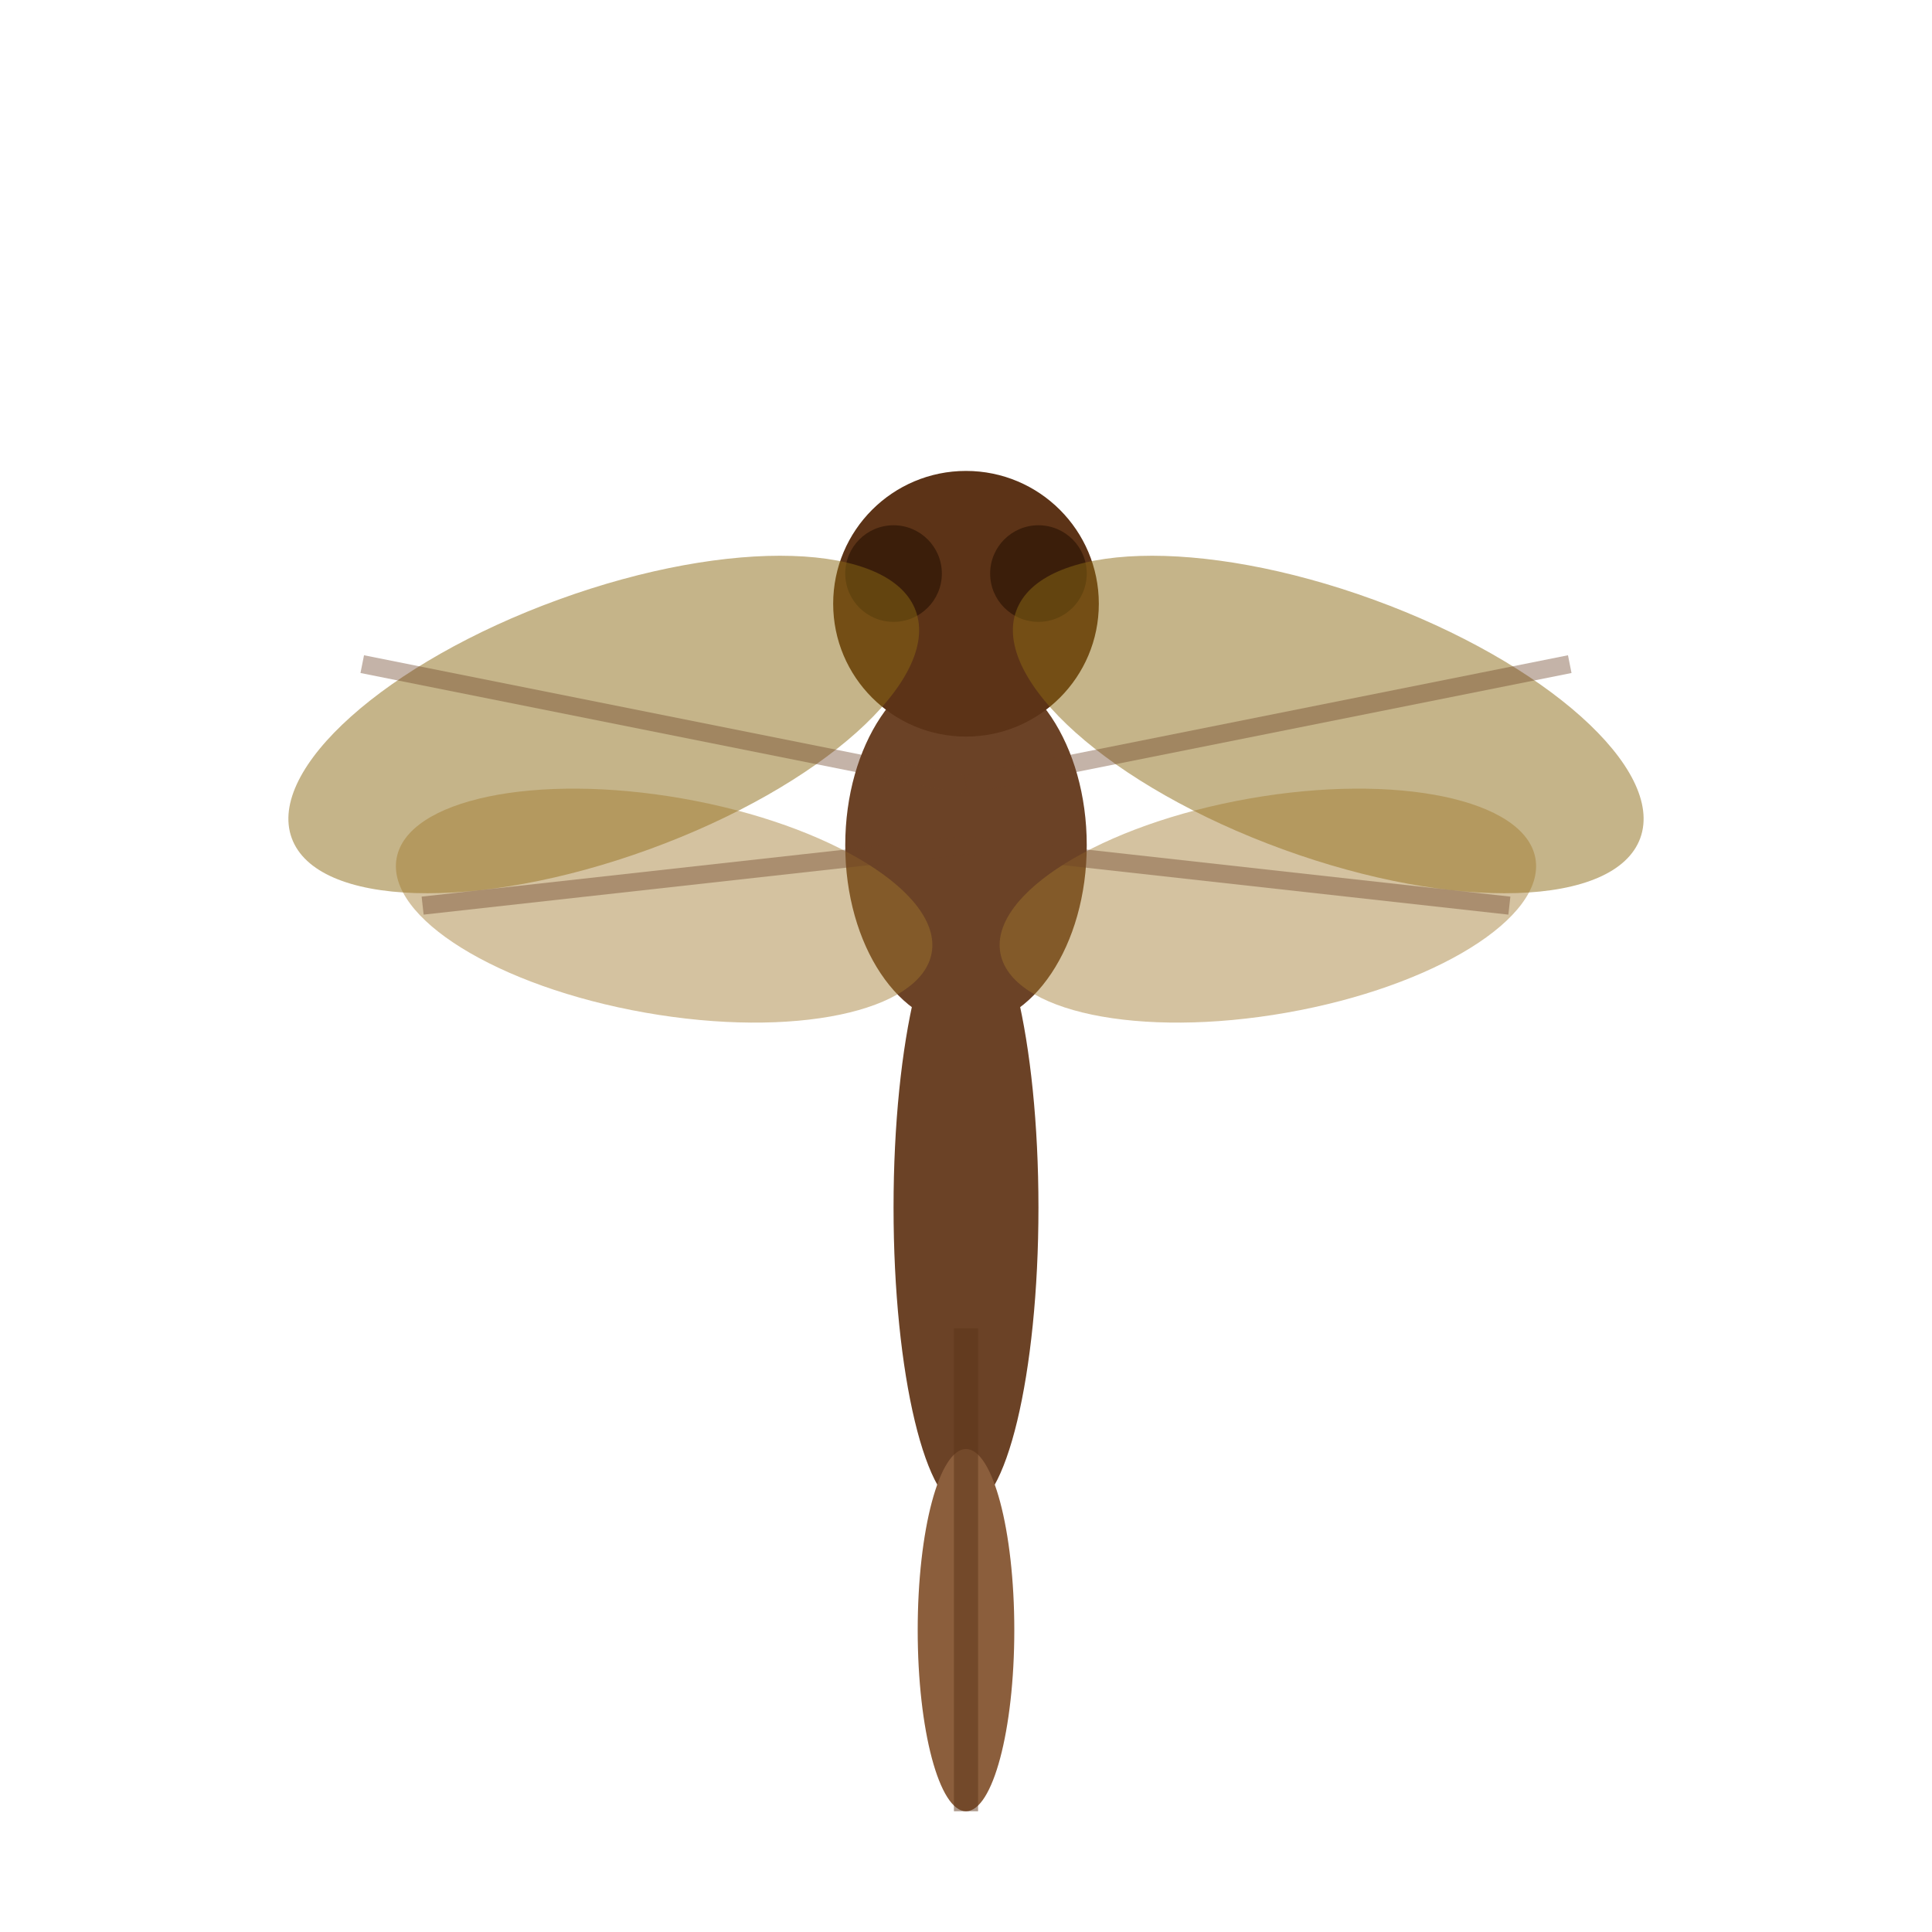
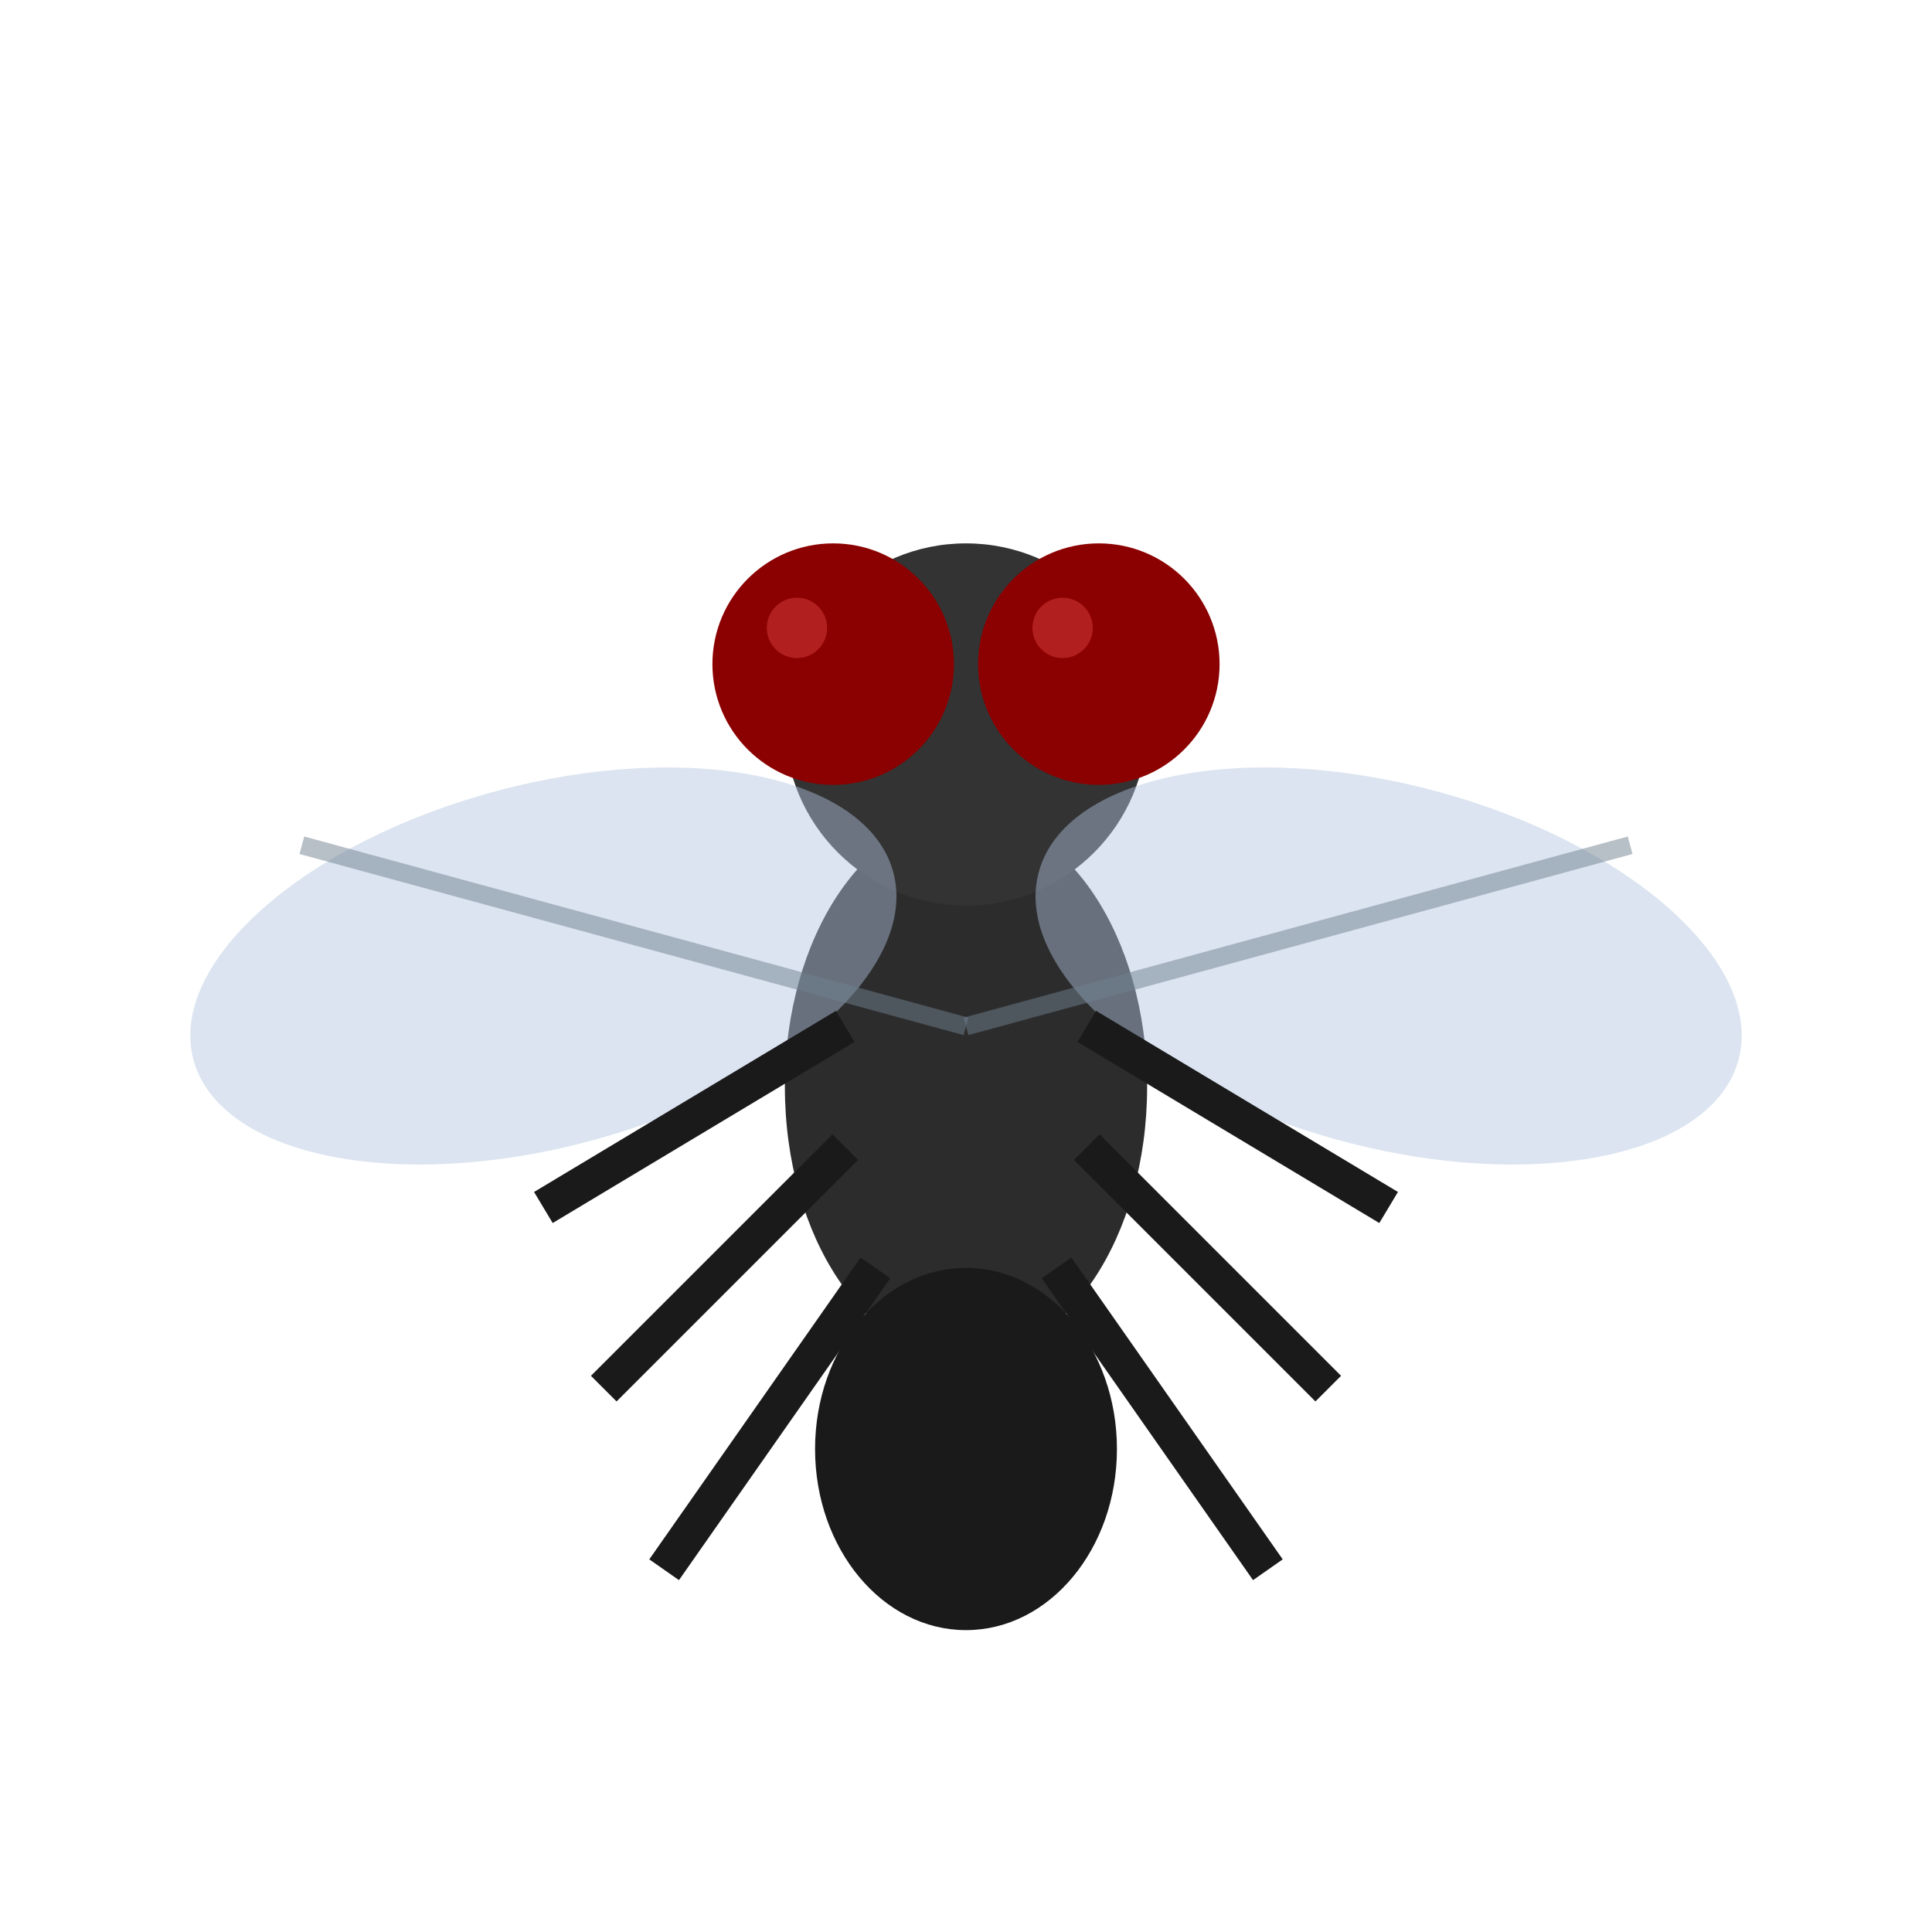
<svg xmlns="http://www.w3.org/2000/svg" viewBox="0 0 32 32" width="32" height="32">
  <rect width="32" height="32" fill="white" />
-   <ellipse cx="16" cy="14" rx="2" ry="3" fill="#6B4226" />
-   <ellipse cx="16" cy="20" rx="1.2" ry="5" fill="#6B4226" />
-   <ellipse cx="16" cy="27" rx="0.8" ry="3" fill="#8B5E3C" />
-   <circle cx="16" cy="10" r="2.2" fill="#5C3317" />
-   <circle cx="14.8" cy="9.5" r="0.8" fill="#3B1E0A" />
-   <circle cx="17.2" cy="9.5" r="0.8" fill="#3B1E0A" />
-   <ellipse cx="10" cy="12" rx="5.5" ry="2.2" fill="#8B6914" opacity="0.5" transform="rotate(-20 10 12)" />
-   <ellipse cx="22" cy="12" rx="5.5" ry="2.2" fill="#8B6914" opacity="0.5" transform="rotate(20 22 12)" />
-   <ellipse cx="11" cy="15" rx="4.5" ry="1.8" fill="#A0782C" opacity="0.45" transform="rotate(10 11 15)" />
-   <ellipse cx="21" cy="15" rx="4.5" ry="1.8" fill="#A0782C" opacity="0.45" transform="rotate(-10 21 15)" />
-   <line x1="16" y1="13" x2="6" y2="11" stroke="#6B4226" stroke-width="0.3" opacity="0.4" />
-   <line x1="16" y1="13" x2="26" y2="11" stroke="#6B4226" stroke-width="0.3" opacity="0.4" />
-   <line x1="16" y1="14" x2="7" y2="15" stroke="#6B4226" stroke-width="0.3" opacity="0.4" />
-   <line x1="16" y1="14" x2="25" y2="15" stroke="#6B4226" stroke-width="0.3" opacity="0.4" />
-   <line x1="16" y1="22" x2="16" y2="30" stroke="#5C3317" stroke-width="0.4" opacity="0.5" />
+   <ellipse cx="16" cy="18" rx="3" ry="4.5" fill="#2C2C2C" />
+   <ellipse cx="16" cy="24" rx="2.5" ry="3" fill="#1A1A1A" />
+   <circle cx="16" cy="12" r="3" fill="#333" />
+   <circle cx="13.8" cy="11" r="2" fill="#8B0000" />
+   <circle cx="18.2" cy="11" r="2" fill="#8B0000" />
+   <circle cx="13.2" cy="10.4" r="0.5" fill="#CC3333" opacity="0.6" />
+   <circle cx="17.6" cy="10.4" r="0.5" fill="#CC3333" opacity="0.6" />
+   <ellipse cx="9" cy="16" rx="6" ry="3" fill="#B0C4DE" opacity="0.45" transform="rotate(-15 9 16)" />
+   <ellipse cx="23" cy="16" rx="6" ry="3" fill="#B0C4DE" opacity="0.45" transform="rotate(15 23 16)" />
+   <line x1="16" y1="17" x2="5" y2="14" stroke="#708090" stroke-width="0.3" opacity="0.5" />
+   <line x1="16" y1="17" x2="27" y2="14" stroke="#708090" stroke-width="0.3" opacity="0.5" />
+   <line x1="14" y1="19" x2="10" y2="23" stroke="#1A1A1A" stroke-width="0.6" />
+   <line x1="18" y1="19" x2="22" y2="23" stroke="#1A1A1A" stroke-width="0.6" />
+   <line x1="14" y1="17" x2="9" y2="20" stroke="#1A1A1A" stroke-width="0.6" />
+   <line x1="18" y1="17" x2="23" y2="20" stroke="#1A1A1A" stroke-width="0.6" />
+   <line x1="14.5" y1="21" x2="11" y2="26" stroke="#1A1A1A" stroke-width="0.6" />
+   <line x1="17.5" y1="21" x2="21" y2="26" stroke="#1A1A1A" stroke-width="0.6" />
</svg>
